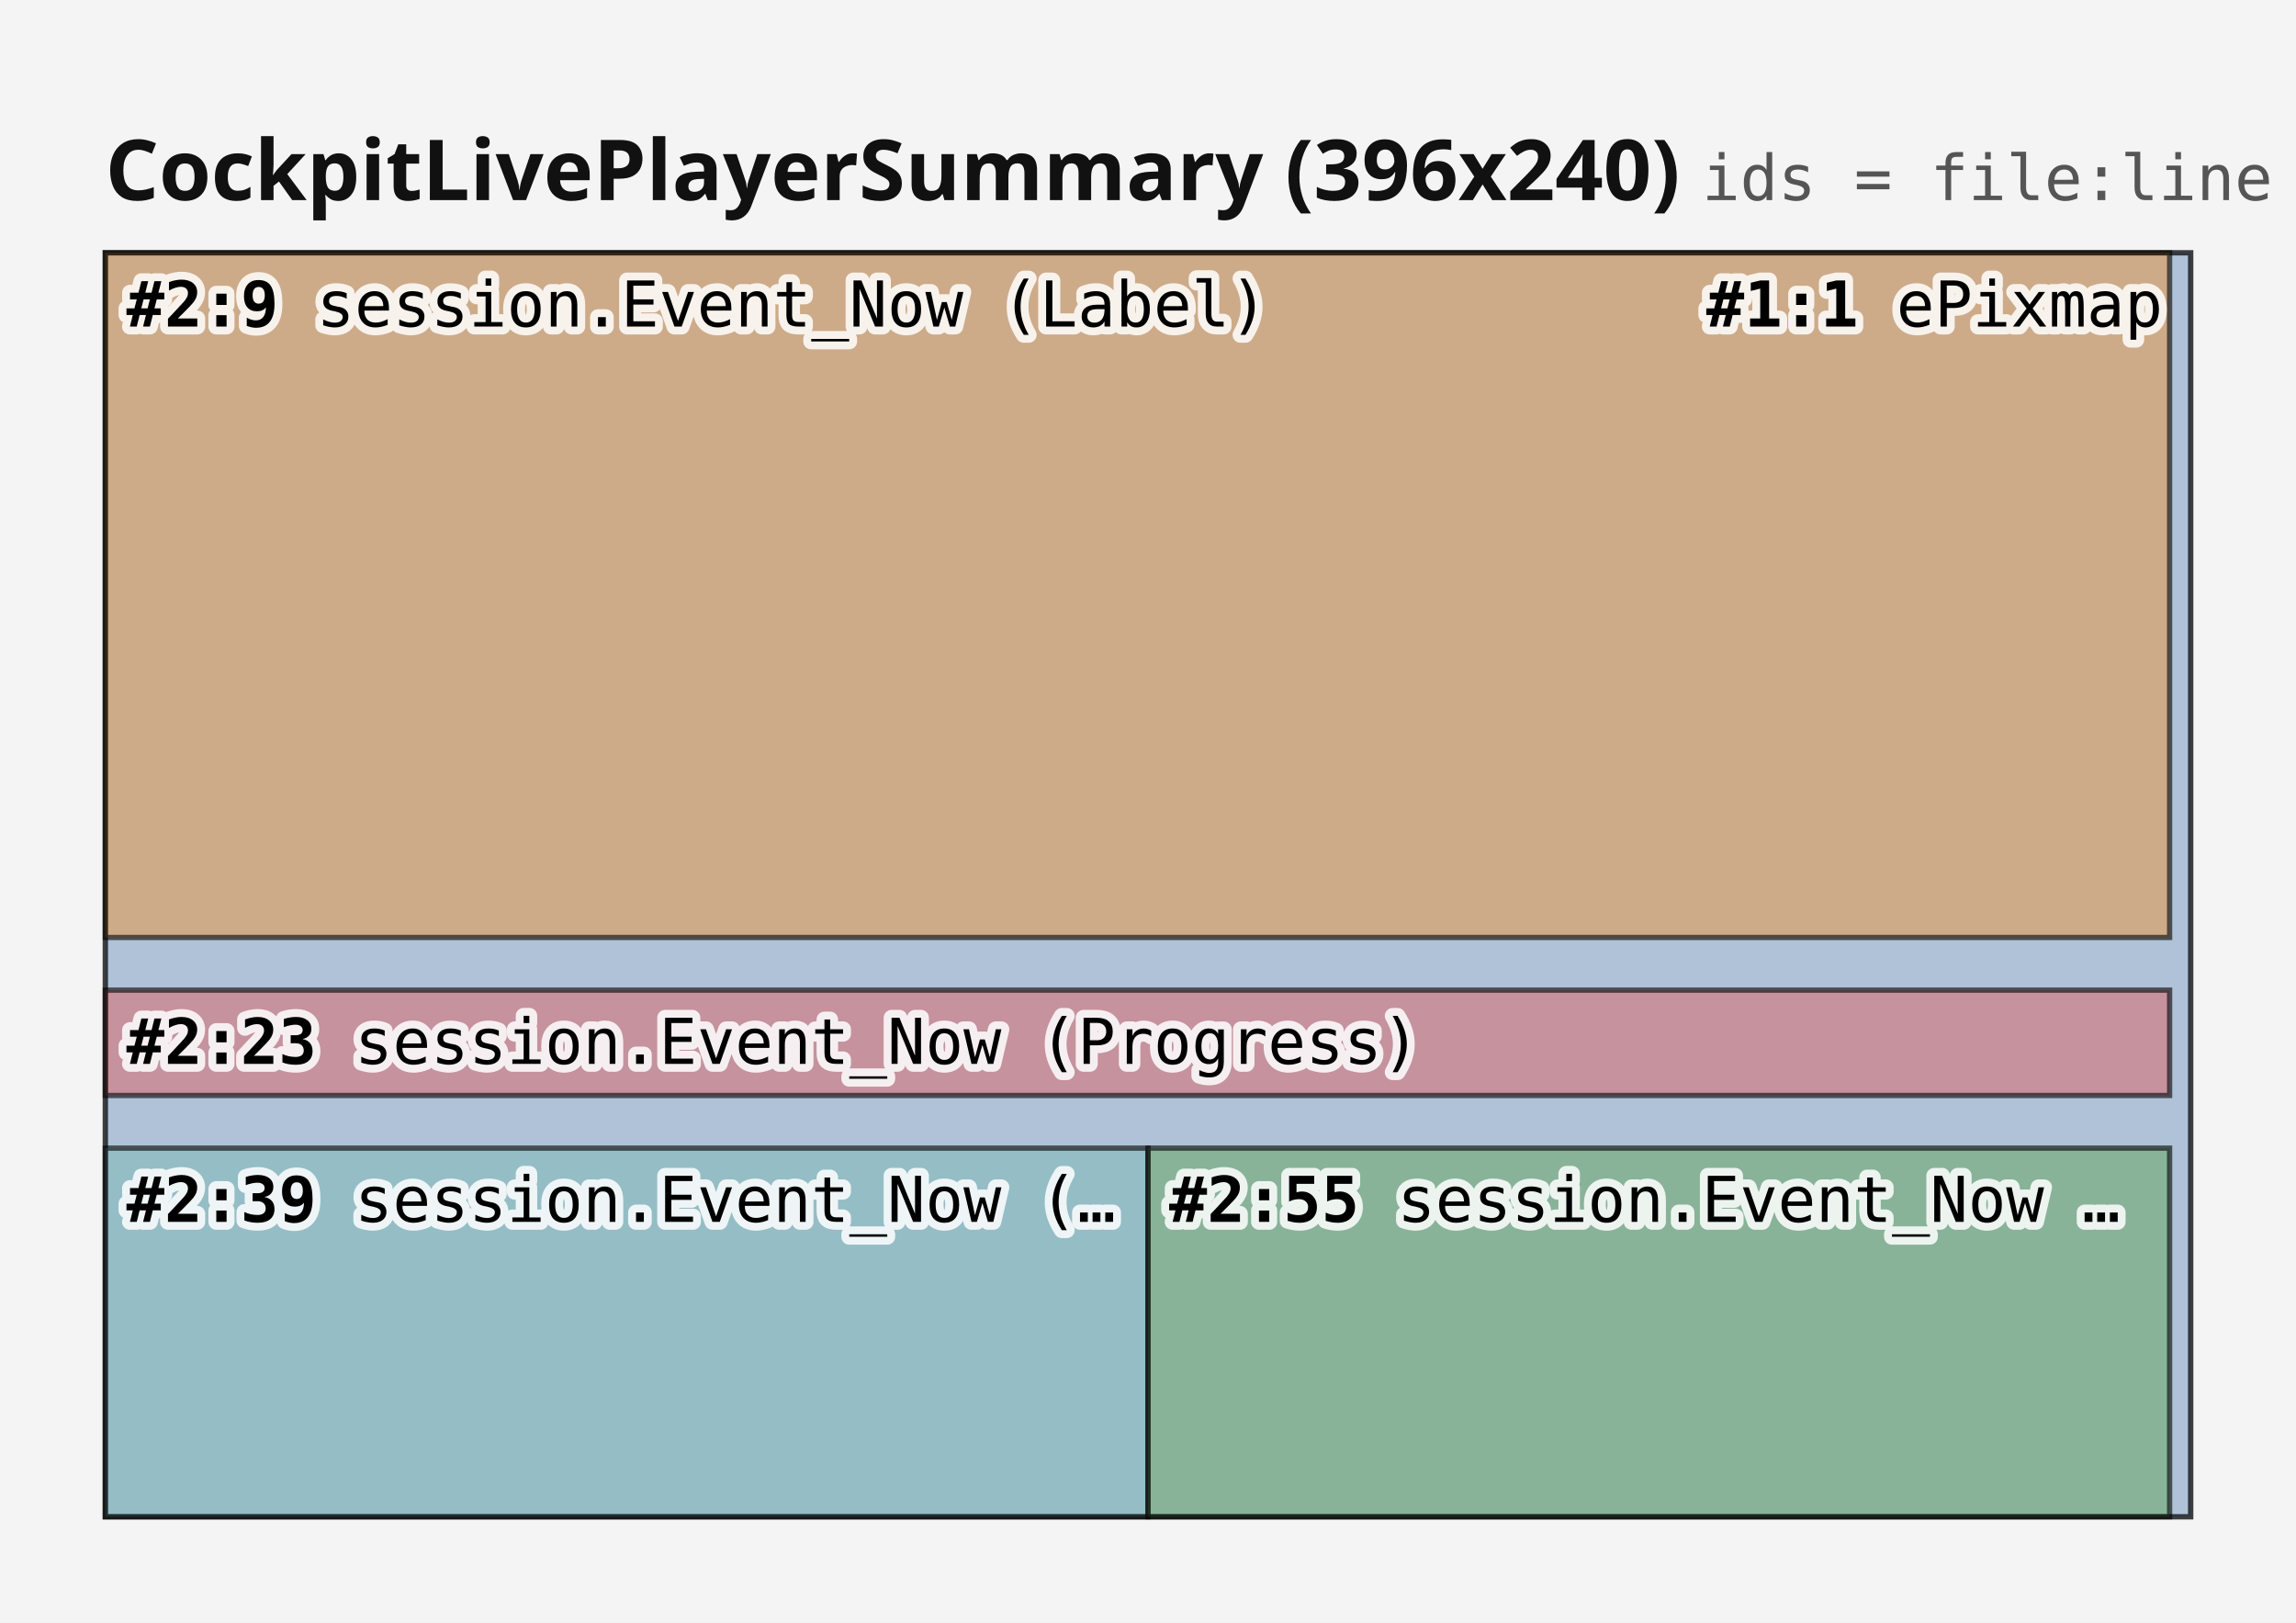
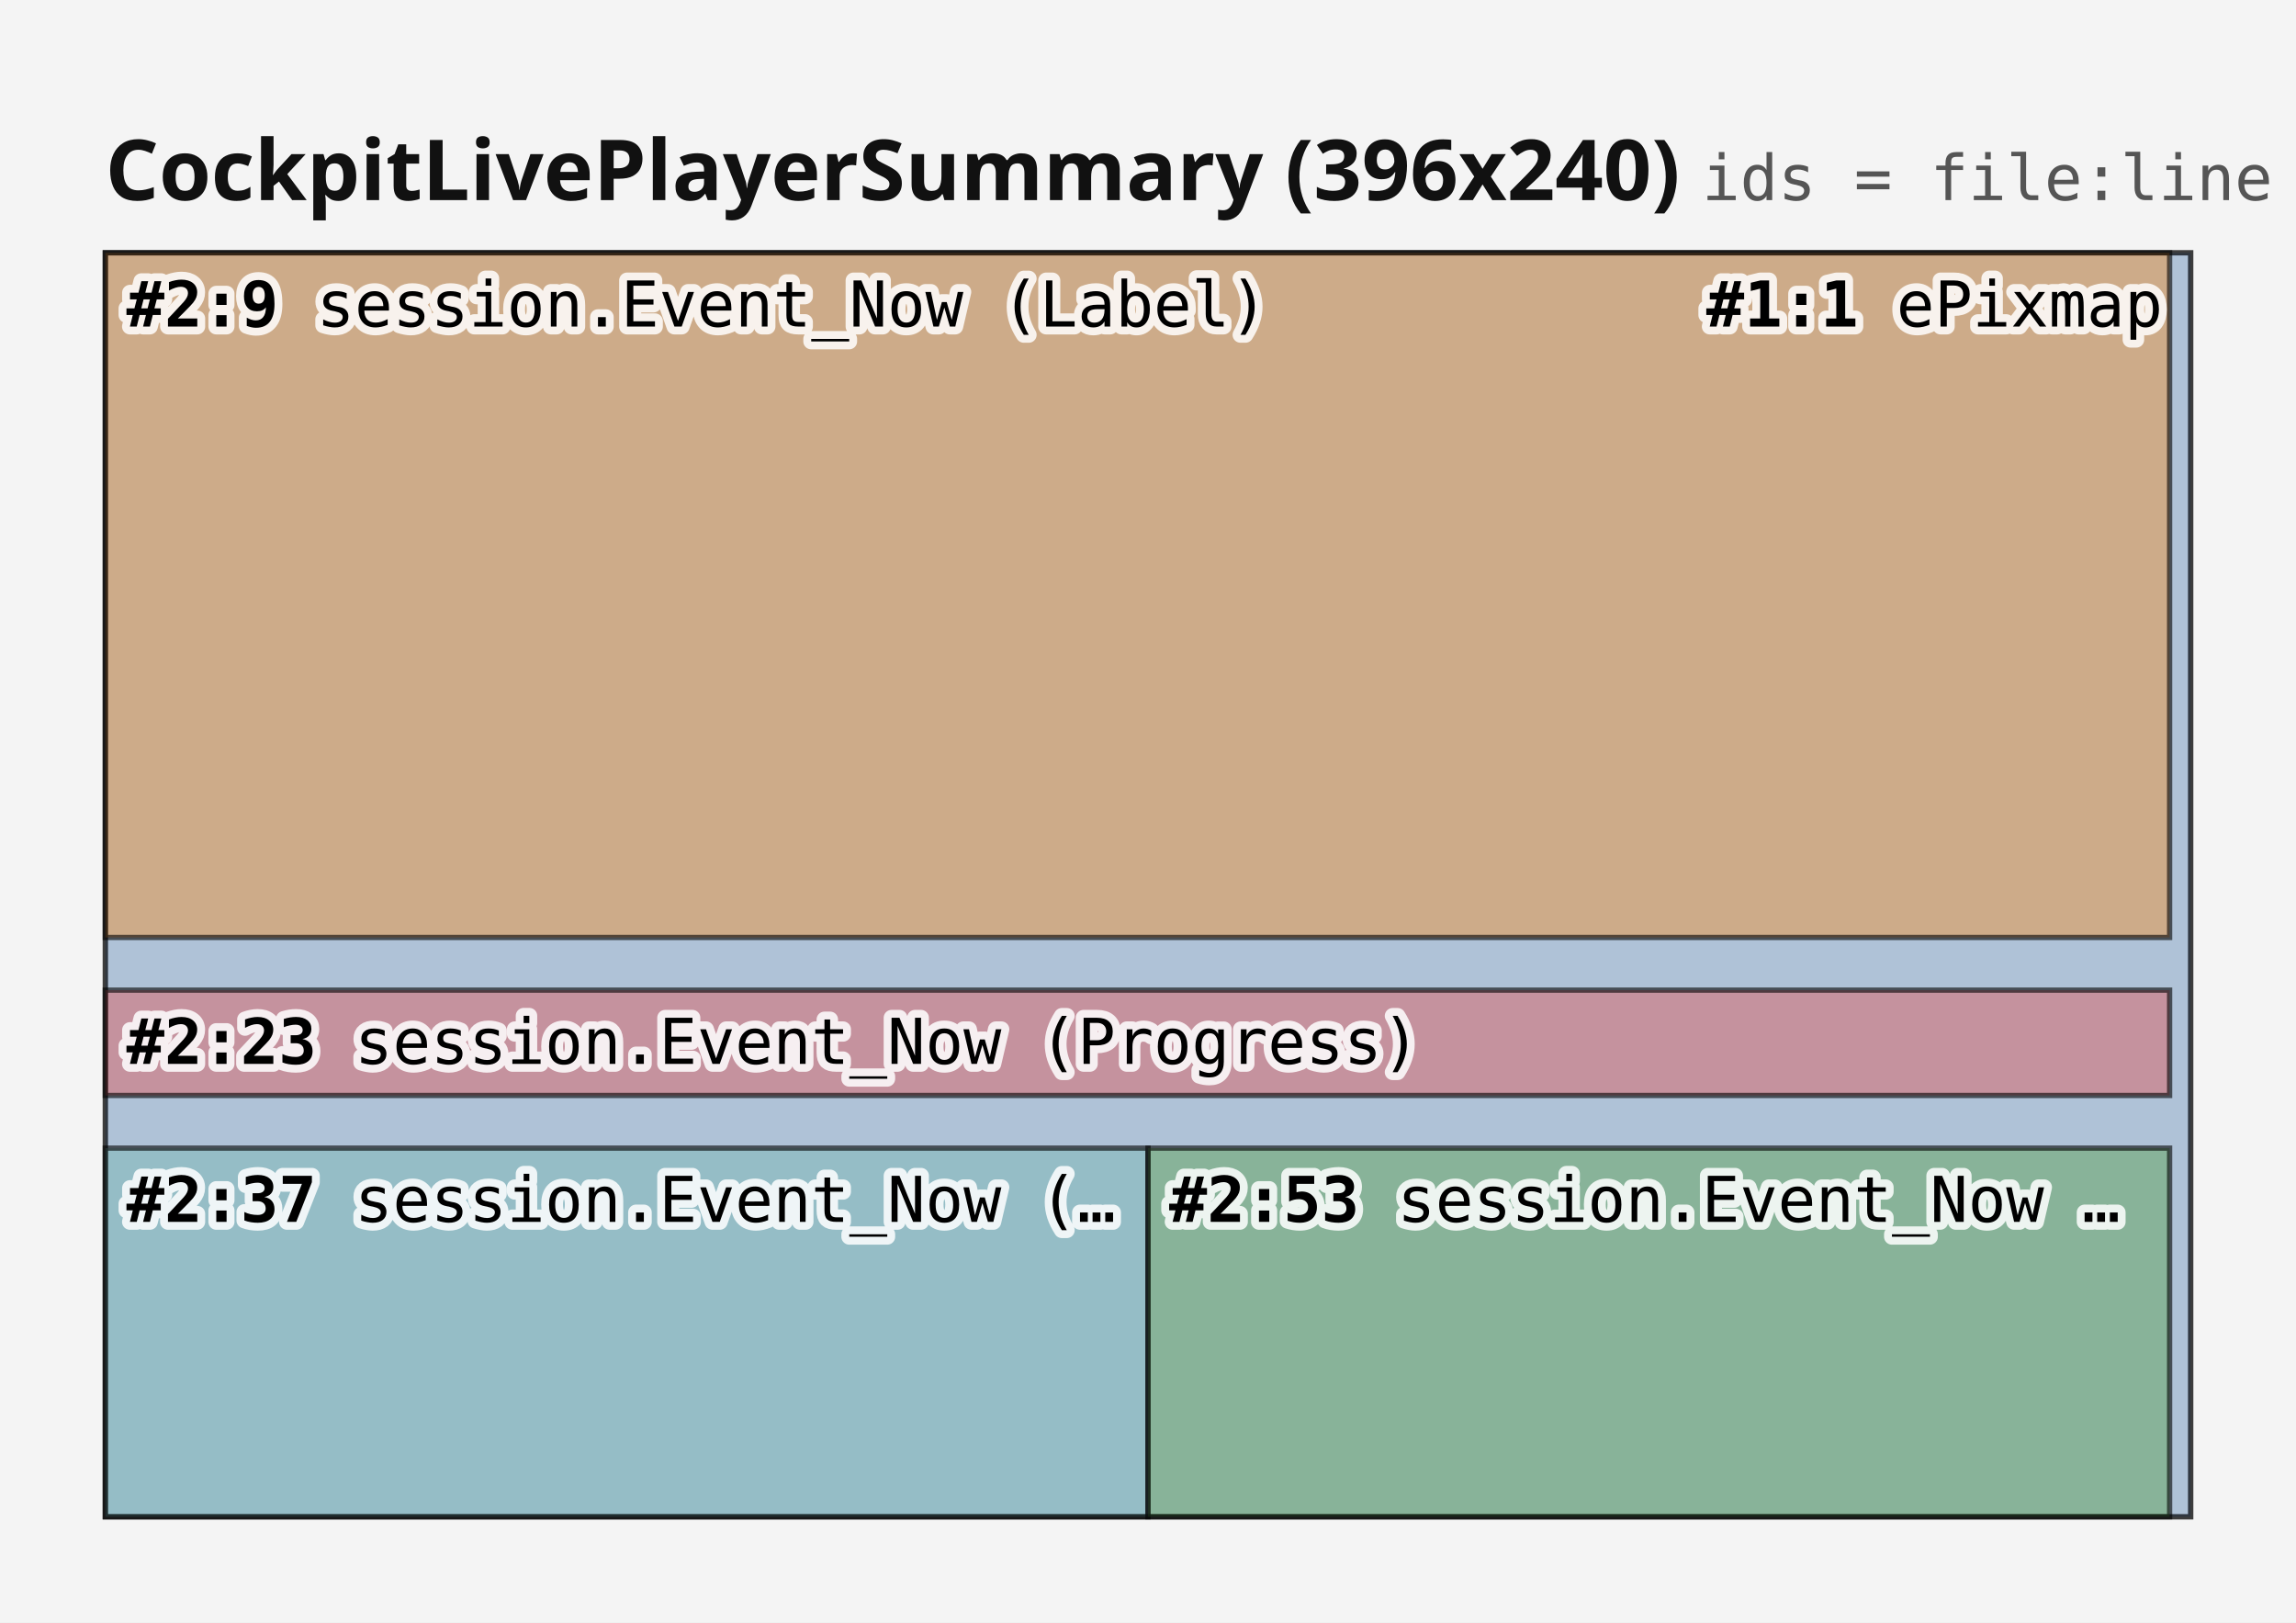
<svg xmlns="http://www.w3.org/2000/svg" width="436" height="308" viewBox="0 0 436 308">
  <rect x="0" y="0" width="436" height="308" fill="#f4f4f4" />
  <text x="20" y="38" font-family="sans-serif" font-size="16" font-weight="bold" fill="#111111">CockpitLivePlayerSummary (396x240) <tspan font-family="monospace" font-size="12" font-weight="normal" fill="#555555">ids = file:line - 1=screenpart_LCDBackground.ymlinc  2=screen_CockpitLivePlayerSummary.ymlinc</tspan>
  </text>
  <g data-screen="0" transform="translate(20,48)">
    <rect x="0" y="0" width="396" height="240" fill="#ffffff" stroke="#999999" stroke-width="1" />
    <rect data-ref="0:0" data-src="screenpart_LCDBackground.ymlinc:1" x="0" y="0" width="396" height="240" fill="#4e79a7" fill-opacity="0.45" stroke="#000000" stroke-opacity="0.6" stroke-width="1" />
-     <rect data-ref="0:3" data-src="screen_CockpitLivePlayerSummary.ymlinc:39" x="0" y="170" width="198" height="70" fill="#76b7b2" fill-opacity="0.45" stroke="#000000" stroke-opacity="0.6" stroke-width="1" />
-     <rect data-ref="0:4" data-src="screen_CockpitLivePlayerSummary.ymlinc:55" x="198" y="170" width="194" height="70" fill="#59a14f" fill-opacity="0.45" stroke="#000000" stroke-opacity="0.6" stroke-width="1" />
+     <rect data-ref="0:3" data-src="screen_CockpitLivePlayerSummary.ymlinc:37" x="0" y="170" width="198" height="70" fill="#76b7b2" fill-opacity="0.45" stroke="#000000" stroke-opacity="0.6" stroke-width="1" />
+     <rect data-ref="0:4" data-src="screen_CockpitLivePlayerSummary.ymlinc:53" x="198" y="170" width="194" height="70" fill="#59a14f" fill-opacity="0.45" stroke="#000000" stroke-opacity="0.6" stroke-width="1" />
    <rect data-ref="0:1" data-src="screen_CockpitLivePlayerSummary.ymlinc:9" x="0" y="0" width="392" height="130" fill="#f28e2b" fill-opacity="0.45" stroke="#000000" stroke-opacity="0.6" stroke-width="1" />
    <rect data-ref="0:2" data-src="screen_CockpitLivePlayerSummary.ymlinc:23" x="0" y="140" width="392" height="20" fill="#e15759" fill-opacity="0.45" stroke="#000000" stroke-opacity="0.6" stroke-width="1" />
    <g pointer-events="none" font-family="monospace" font-size="12" fill="#000000" stroke="#ffffff" stroke-width="3" stroke-opacity="0.85" stroke-linejoin="round" paint-order="stroke">
      <text x="304" y="14">
        <tspan font-weight="bold">#1:1</tspan> ePixmap</text>
      <text x="4" y="184">
-         <tspan font-weight="bold">#2:39</tspan> session.Event_Now (…</text>
+         <tspan font-weight="bold">#2:37</tspan> session.Event_Now (…</text>
      <text x="202" y="184">
-         <tspan font-weight="bold">#2:55</tspan> session.Event_Now …</text>
+         <tspan font-weight="bold">#2:53</tspan> session.Event_Now …</text>
      <text x="4" y="14">
        <tspan font-weight="bold">#2:9</tspan> session.Event_Now (Label)</text>
      <text x="4" y="154">
        <tspan font-weight="bold">#2:23</tspan> session.Event_Now (Progress)</text>
    </g>
  </g>
</svg>
